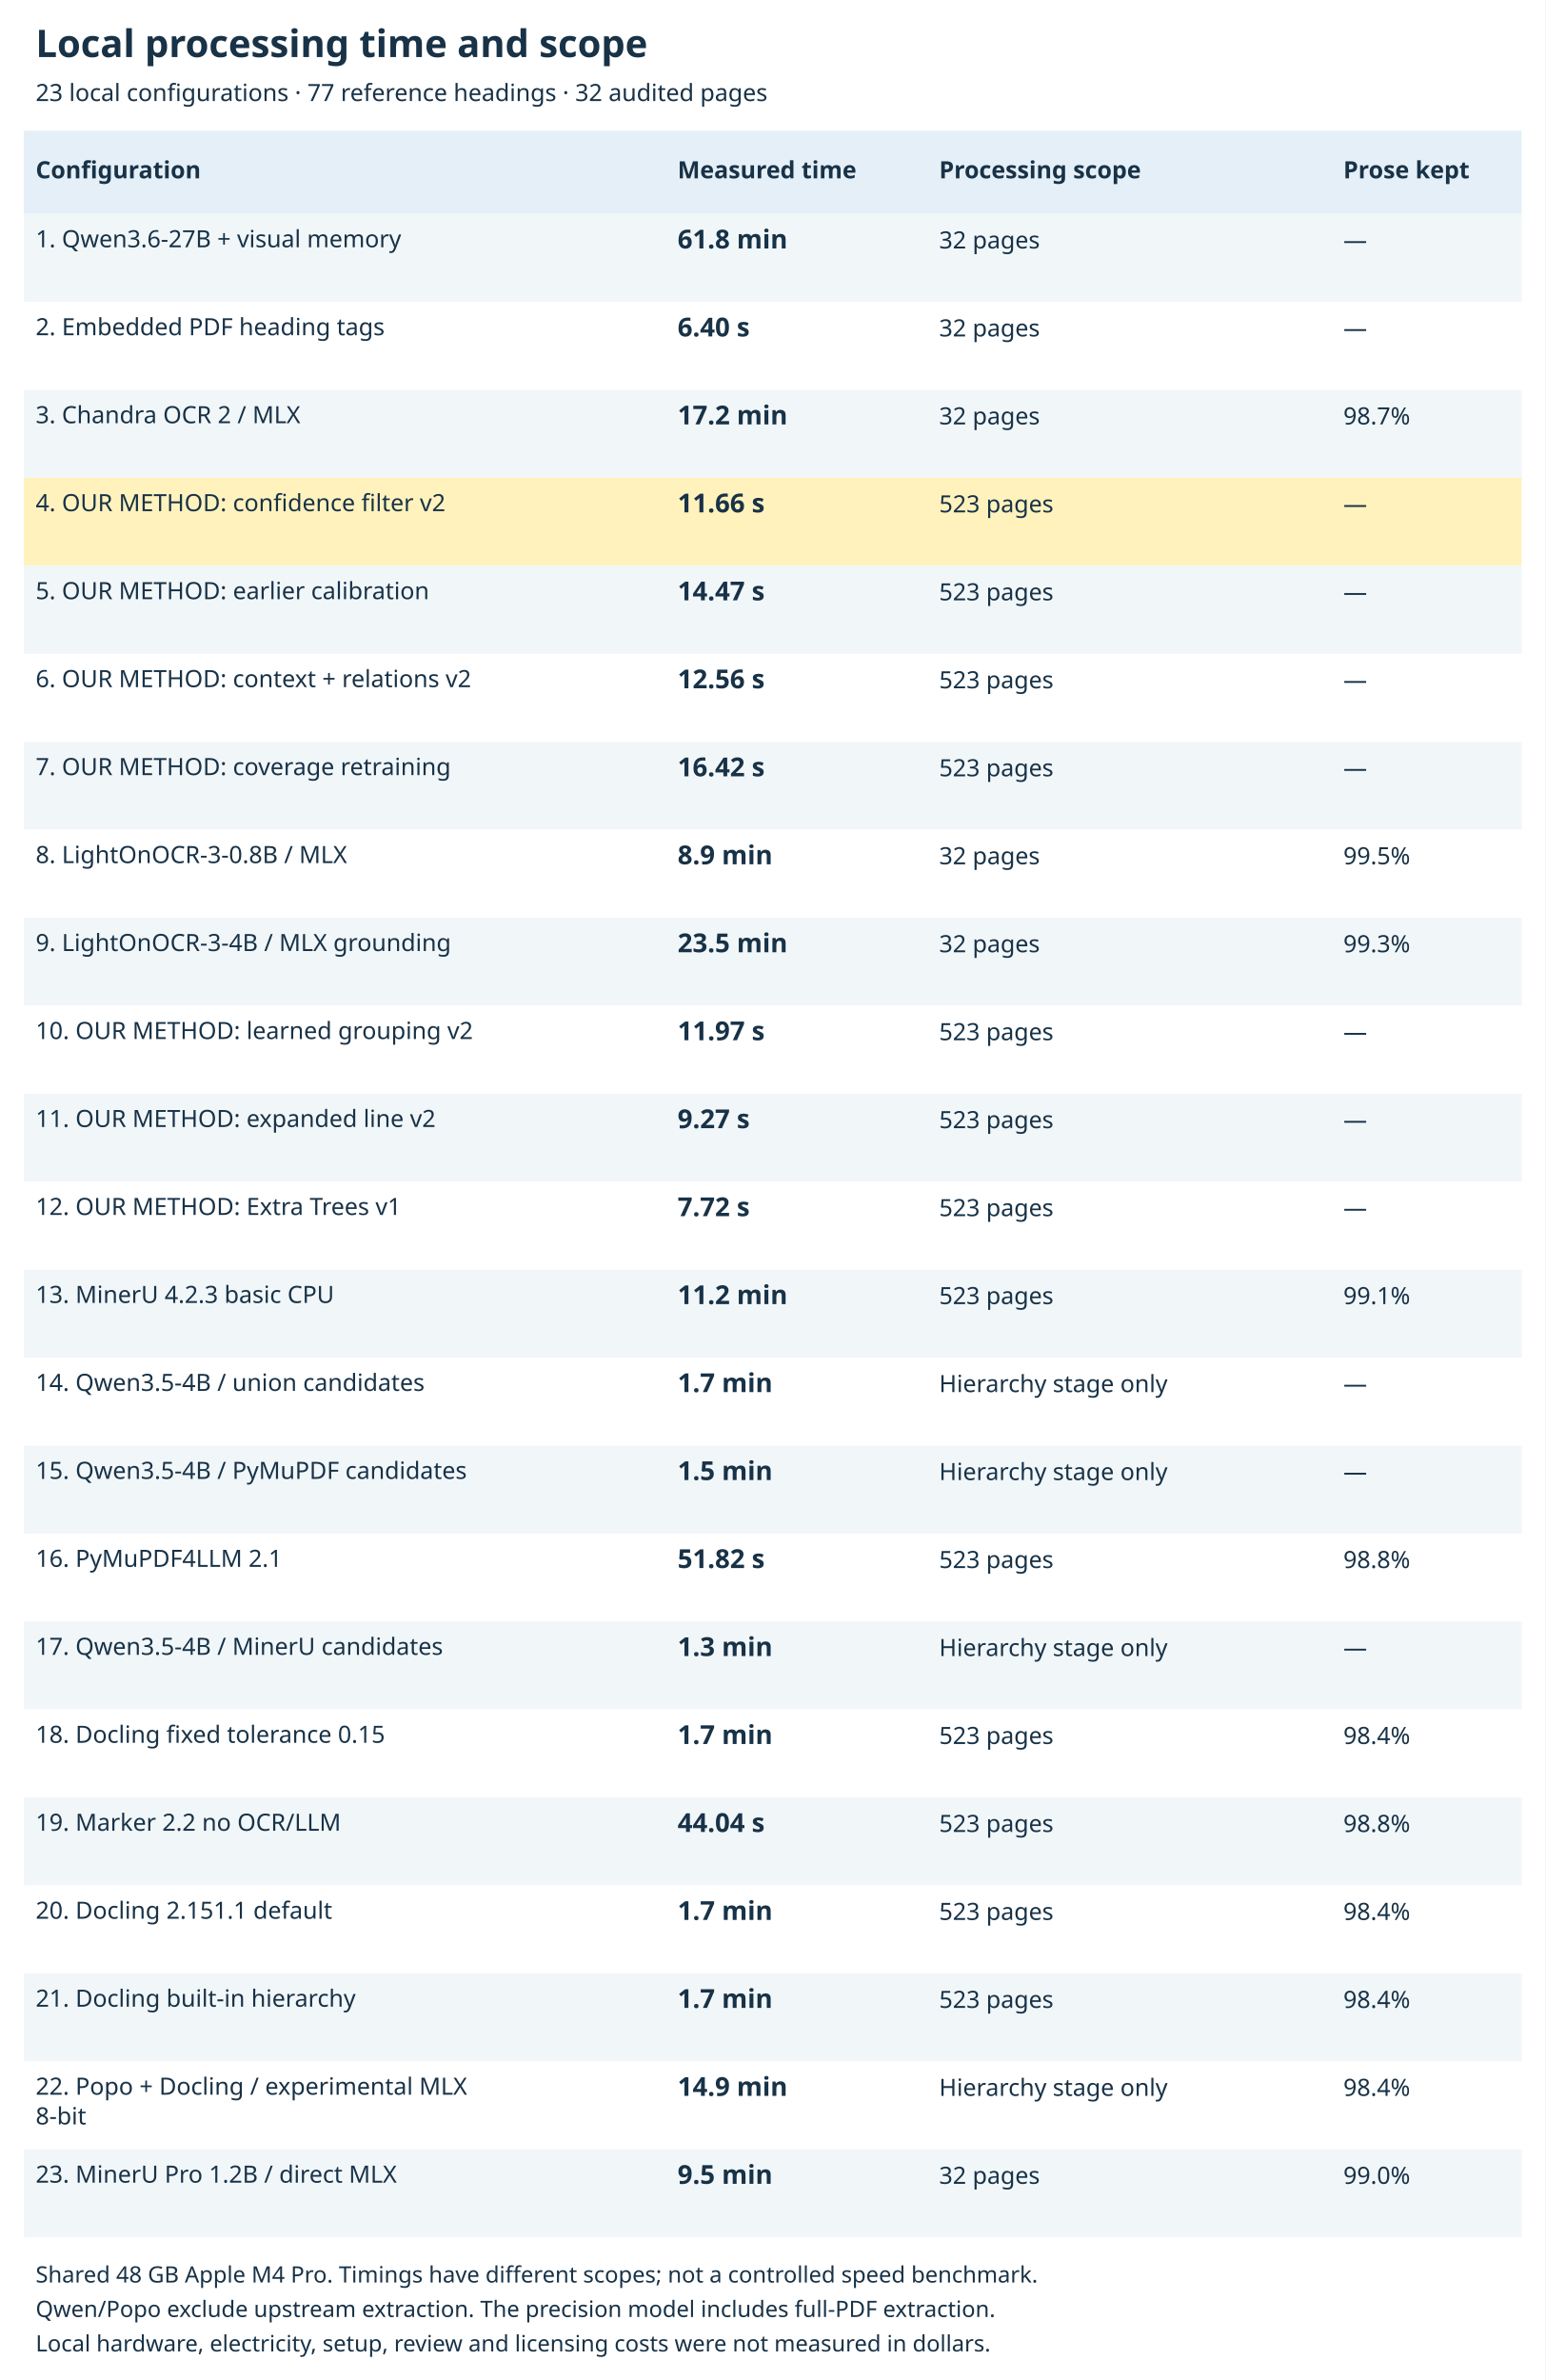
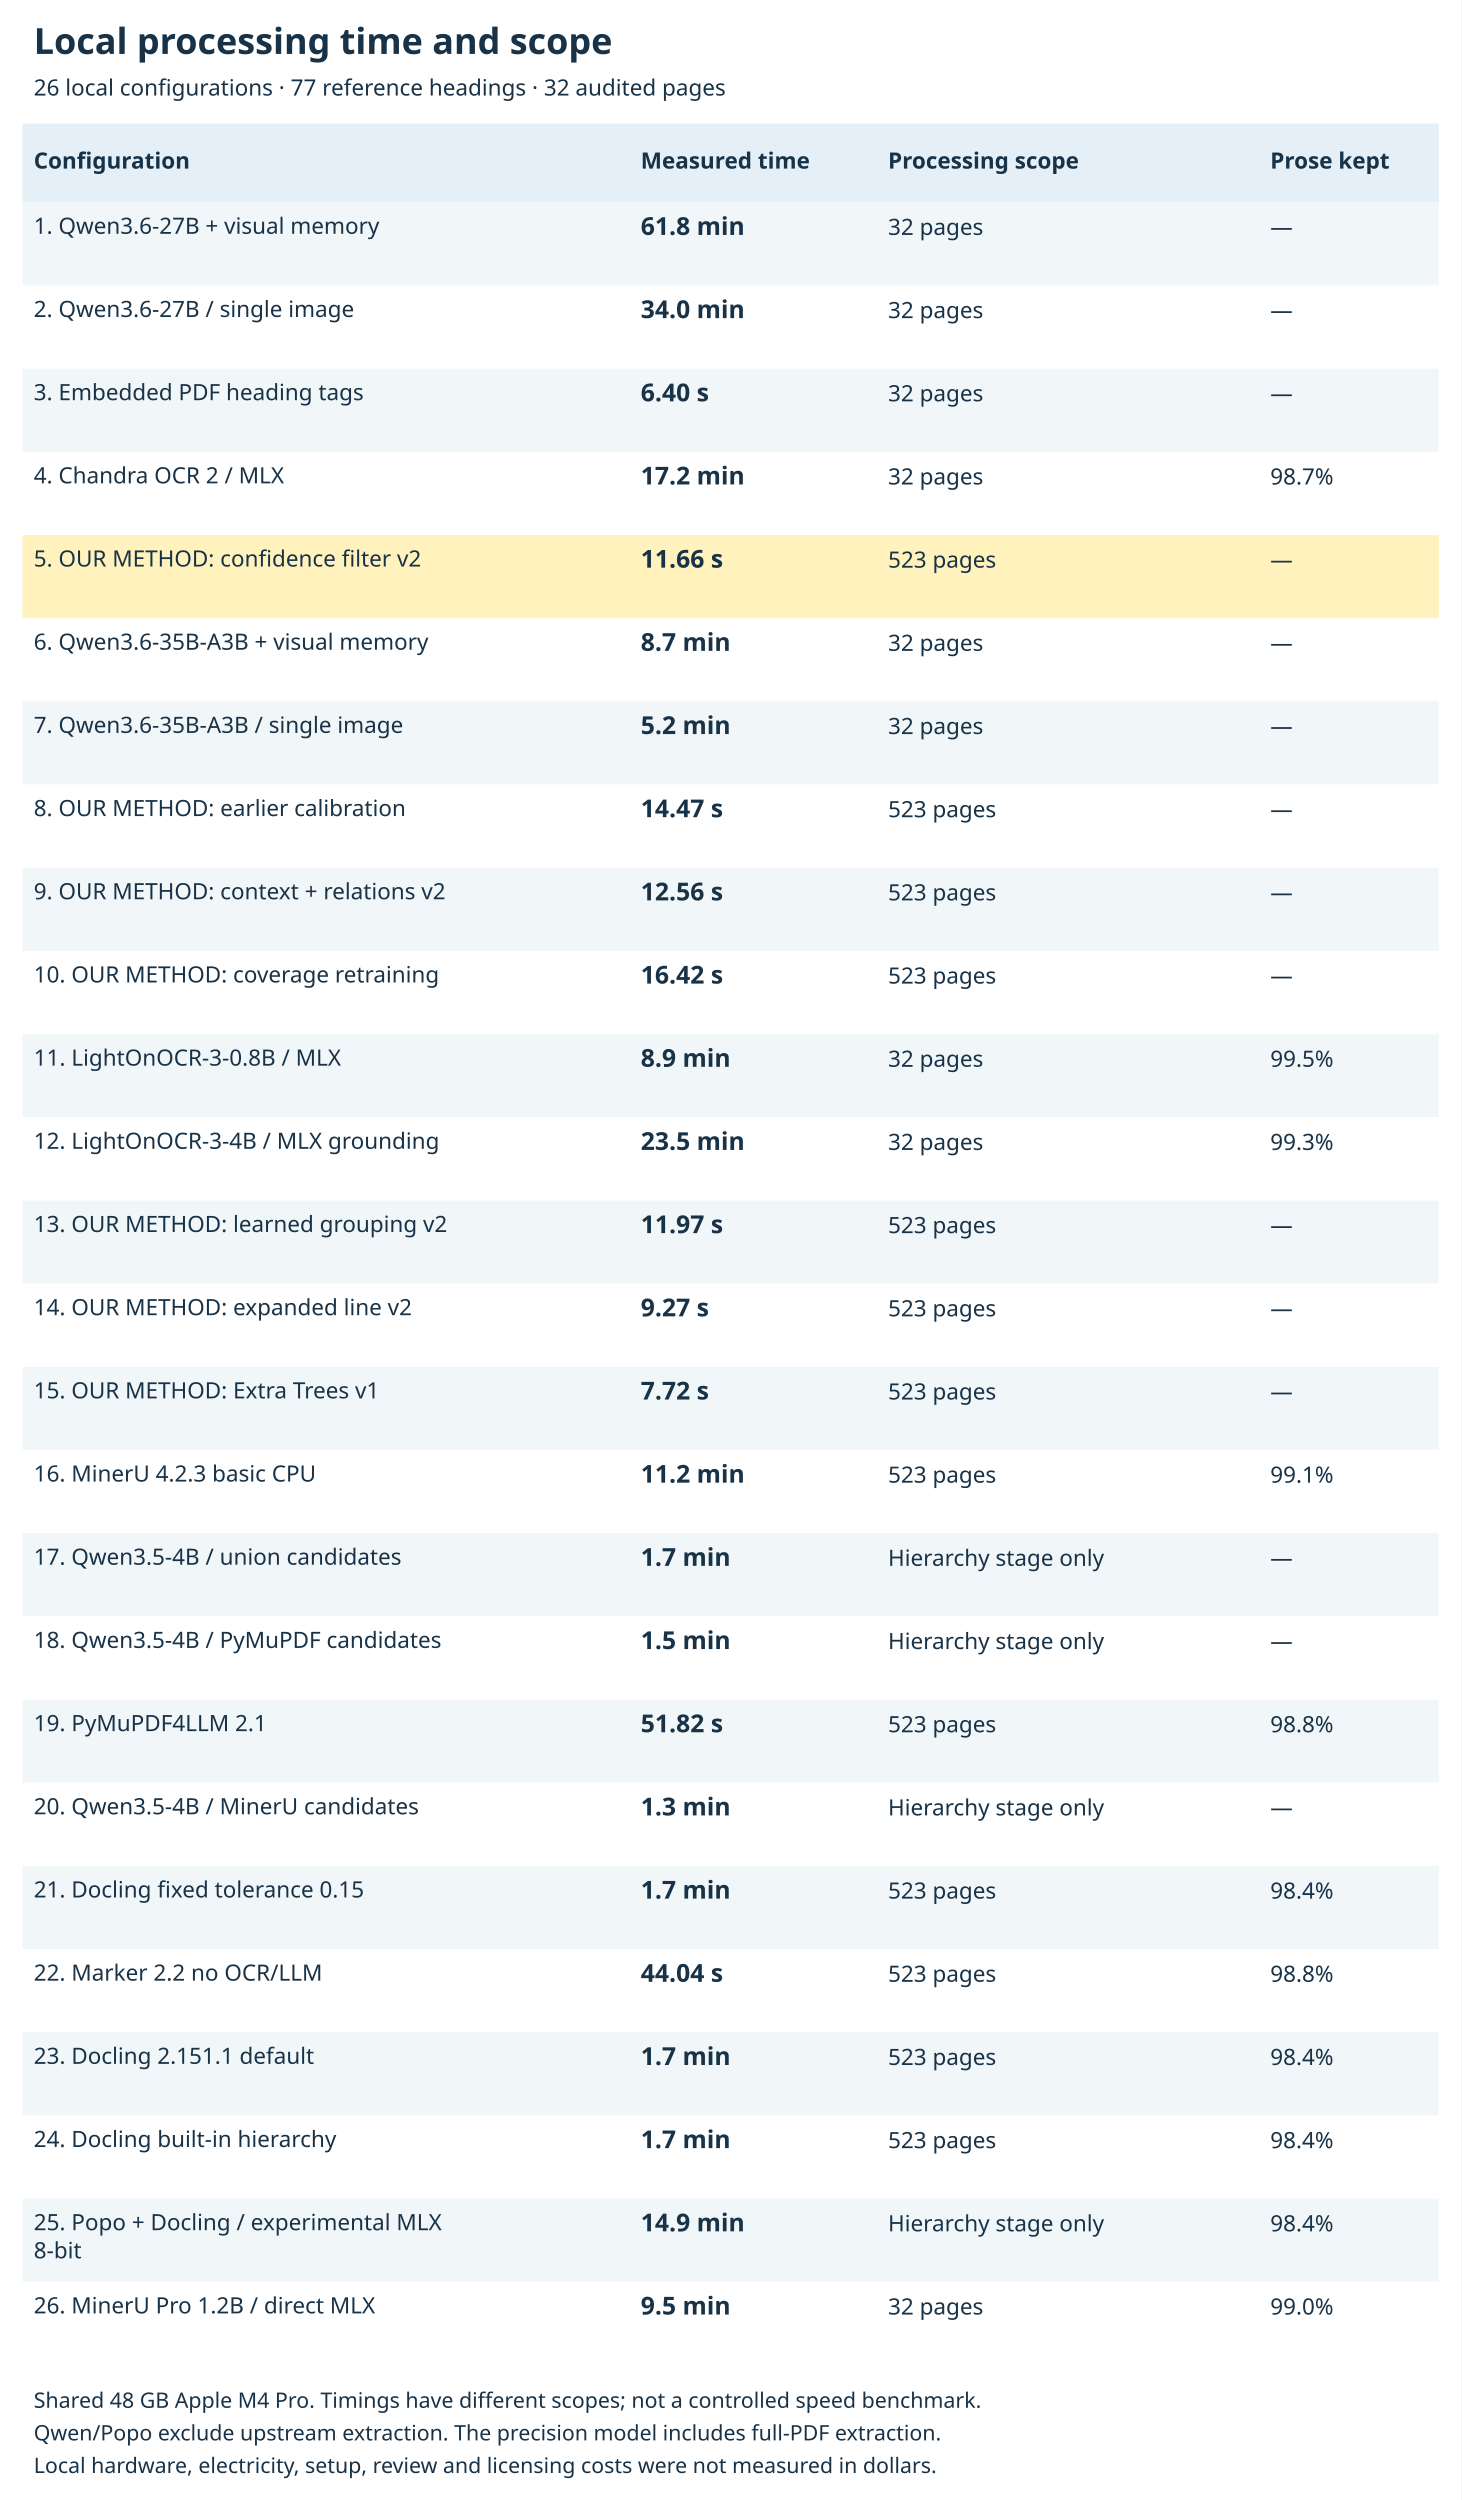
- <svg xmlns="http://www.w3.org/2000/svg" width="1300" height="2002">
-   <rect width="1300" height="2002" fill="white" />
+ <svg xmlns="http://www.w3.org/2000/svg" width="1300" height="2224">
+   <rect width="1300" height="2224" fill="white" />
  <text x="30" y="48" font-family="sans-serif" font-size="32" fill="#183247" font-weight="700">Local processing time and scope</text>
-   <text x="30" y="85" font-family="sans-serif" font-size="20" fill="#183247" font-weight="400">23 local configurations · 77 reference headings · 32 audited pages</text>
+   <text x="30" y="85" font-family="sans-serif" font-size="20" fill="#183247" font-weight="400">26 local configurations · 77 reference headings · 32 audited pages</text>
  <rect x="20" y="110" width="1260" height="70" fill="#e5eff7" />
  <text x="30" y="150" font-family="sans-serif" font-size="20" fill="#183247" font-weight="700">Configuration</text>
  <text x="570" y="150" font-family="sans-serif" font-size="20" fill="#183247" font-weight="700">Measured time</text>
  <text x="790" y="150" font-family="sans-serif" font-size="20" fill="#183247" font-weight="700">Processing scope</text>
  <text x="1130" y="150" font-family="sans-serif" font-size="20" fill="#183247" font-weight="700">Prose kept</text>
  <rect x="20" y="180" width="1260" height="74" fill="#f1f6f9" />
  <text x="30" y="208" font-family="sans-serif" font-size="20" fill="#183247" font-weight="400">1. Qwen3.6-27B + visual memory</text>
  <text x="570" y="209" font-family="sans-serif" font-size="22" fill="#183247" font-weight="700">61.8 min</text>
  <text x="790" y="209" font-family="sans-serif" font-size="20" fill="#183247" font-weight="400">32 pages</text>
  <text x="1130" y="209" font-family="sans-serif" font-size="20" fill="#183247" font-weight="400">—</text>
  <rect x="20" y="254" width="1260" height="74" fill="white" />
-   <text x="30" y="282" font-family="sans-serif" font-size="20" fill="#183247" font-weight="400">2. Embedded PDF heading tags</text>
-   <text x="570" y="283" font-family="sans-serif" font-size="22" fill="#183247" font-weight="700">6.40 s</text>
+   <text x="30" y="282" font-family="sans-serif" font-size="20" fill="#183247" font-weight="400">2. Qwen3.6-27B / single image</text>
+   <text x="570" y="283" font-family="sans-serif" font-size="22" fill="#183247" font-weight="700">34.0 min</text>
  <text x="790" y="283" font-family="sans-serif" font-size="20" fill="#183247" font-weight="400">32 pages</text>
  <text x="1130" y="283" font-family="sans-serif" font-size="20" fill="#183247" font-weight="400">—</text>
  <rect x="20" y="328" width="1260" height="74" fill="#f1f6f9" />
-   <text x="30" y="356" font-family="sans-serif" font-size="20" fill="#183247" font-weight="400">3. Chandra OCR 2 / MLX</text>
-   <text x="570" y="357" font-family="sans-serif" font-size="22" fill="#183247" font-weight="700">17.2 min</text>
+   <text x="30" y="356" font-family="sans-serif" font-size="20" fill="#183247" font-weight="400">3. Embedded PDF heading tags</text>
+   <text x="570" y="357" font-family="sans-serif" font-size="22" fill="#183247" font-weight="700">6.40 s</text>
  <text x="790" y="357" font-family="sans-serif" font-size="20" fill="#183247" font-weight="400">32 pages</text>
-   <text x="1130" y="357" font-family="sans-serif" font-size="20" fill="#183247" font-weight="400">98.7%</text>
-   <rect x="20" y="402" width="1260" height="74" fill="#fff2bd" />
-   <text x="30" y="430" font-family="sans-serif" font-size="20" fill="#183247" font-weight="400">4. OUR METHOD: confidence filter v2</text>
-   <text x="570" y="431" font-family="sans-serif" font-size="22" fill="#183247" font-weight="700">11.66 s</text>
-   <text x="790" y="431" font-family="sans-serif" font-size="20" fill="#183247" font-weight="400">523 pages</text>
-   <text x="1130" y="431" font-family="sans-serif" font-size="20" fill="#183247" font-weight="400">—</text>
-   <rect x="20" y="476" width="1260" height="74" fill="#f1f6f9" />
-   <text x="30" y="504" font-family="sans-serif" font-size="20" fill="#183247" font-weight="400">5. OUR METHOD: earlier calibration</text>
-   <text x="570" y="505" font-family="sans-serif" font-size="22" fill="#183247" font-weight="700">14.47 s</text>
+   <text x="1130" y="357" font-family="sans-serif" font-size="20" fill="#183247" font-weight="400">—</text>
+   <rect x="20" y="402" width="1260" height="74" fill="white" />
+   <text x="30" y="430" font-family="sans-serif" font-size="20" fill="#183247" font-weight="400">4. Chandra OCR 2 / MLX</text>
+   <text x="570" y="431" font-family="sans-serif" font-size="22" fill="#183247" font-weight="700">17.2 min</text>
+   <text x="790" y="431" font-family="sans-serif" font-size="20" fill="#183247" font-weight="400">32 pages</text>
+   <text x="1130" y="431" font-family="sans-serif" font-size="20" fill="#183247" font-weight="400">98.7%</text>
+   <rect x="20" y="476" width="1260" height="74" fill="#fff2bd" />
+   <text x="30" y="504" font-family="sans-serif" font-size="20" fill="#183247" font-weight="400">5. OUR METHOD: confidence filter v2</text>
+   <text x="570" y="505" font-family="sans-serif" font-size="22" fill="#183247" font-weight="700">11.66 s</text>
  <text x="790" y="505" font-family="sans-serif" font-size="20" fill="#183247" font-weight="400">523 pages</text>
  <text x="1130" y="505" font-family="sans-serif" font-size="20" fill="#183247" font-weight="400">—</text>
  <rect x="20" y="550" width="1260" height="74" fill="white" />
-   <text x="30" y="578" font-family="sans-serif" font-size="20" fill="#183247" font-weight="400">6. OUR METHOD: context + relations v2</text>
-   <text x="570" y="579" font-family="sans-serif" font-size="22" fill="#183247" font-weight="700">12.56 s</text>
-   <text x="790" y="579" font-family="sans-serif" font-size="20" fill="#183247" font-weight="400">523 pages</text>
+   <text x="30" y="578" font-family="sans-serif" font-size="20" fill="#183247" font-weight="400">6. Qwen3.6-35B-A3B + visual memory</text>
+   <text x="570" y="579" font-family="sans-serif" font-size="22" fill="#183247" font-weight="700">8.7 min</text>
+   <text x="790" y="579" font-family="sans-serif" font-size="20" fill="#183247" font-weight="400">32 pages</text>
  <text x="1130" y="579" font-family="sans-serif" font-size="20" fill="#183247" font-weight="400">—</text>
  <rect x="20" y="624" width="1260" height="74" fill="#f1f6f9" />
-   <text x="30" y="652" font-family="sans-serif" font-size="20" fill="#183247" font-weight="400">7. OUR METHOD: coverage retraining</text>
-   <text x="570" y="653" font-family="sans-serif" font-size="22" fill="#183247" font-weight="700">16.42 s</text>
-   <text x="790" y="653" font-family="sans-serif" font-size="20" fill="#183247" font-weight="400">523 pages</text>
+   <text x="30" y="652" font-family="sans-serif" font-size="20" fill="#183247" font-weight="400">7. Qwen3.6-35B-A3B / single image</text>
+   <text x="570" y="653" font-family="sans-serif" font-size="22" fill="#183247" font-weight="700">5.2 min</text>
+   <text x="790" y="653" font-family="sans-serif" font-size="20" fill="#183247" font-weight="400">32 pages</text>
  <text x="1130" y="653" font-family="sans-serif" font-size="20" fill="#183247" font-weight="400">—</text>
  <rect x="20" y="698" width="1260" height="74" fill="white" />
-   <text x="30" y="726" font-family="sans-serif" font-size="20" fill="#183247" font-weight="400">8. LightOnOCR-3-0.8B / MLX</text>
-   <text x="570" y="727" font-family="sans-serif" font-size="22" fill="#183247" font-weight="700">8.9 min</text>
-   <text x="790" y="727" font-family="sans-serif" font-size="20" fill="#183247" font-weight="400">32 pages</text>
-   <text x="1130" y="727" font-family="sans-serif" font-size="20" fill="#183247" font-weight="400">99.5%</text>
+   <text x="30" y="726" font-family="sans-serif" font-size="20" fill="#183247" font-weight="400">8. OUR METHOD: earlier calibration</text>
+   <text x="570" y="727" font-family="sans-serif" font-size="22" fill="#183247" font-weight="700">14.47 s</text>
+   <text x="790" y="727" font-family="sans-serif" font-size="20" fill="#183247" font-weight="400">523 pages</text>
+   <text x="1130" y="727" font-family="sans-serif" font-size="20" fill="#183247" font-weight="400">—</text>
  <rect x="20" y="772" width="1260" height="74" fill="#f1f6f9" />
-   <text x="30" y="800" font-family="sans-serif" font-size="20" fill="#183247" font-weight="400">9. LightOnOCR-3-4B / MLX grounding</text>
-   <text x="570" y="801" font-family="sans-serif" font-size="22" fill="#183247" font-weight="700">23.5 min</text>
-   <text x="790" y="801" font-family="sans-serif" font-size="20" fill="#183247" font-weight="400">32 pages</text>
-   <text x="1130" y="801" font-family="sans-serif" font-size="20" fill="#183247" font-weight="400">99.3%</text>
+   <text x="30" y="800" font-family="sans-serif" font-size="20" fill="#183247" font-weight="400">9. OUR METHOD: context + relations v2</text>
+   <text x="570" y="801" font-family="sans-serif" font-size="22" fill="#183247" font-weight="700">12.56 s</text>
+   <text x="790" y="801" font-family="sans-serif" font-size="20" fill="#183247" font-weight="400">523 pages</text>
+   <text x="1130" y="801" font-family="sans-serif" font-size="20" fill="#183247" font-weight="400">—</text>
  <rect x="20" y="846" width="1260" height="74" fill="white" />
-   <text x="30" y="874" font-family="sans-serif" font-size="20" fill="#183247" font-weight="400">10. OUR METHOD: learned grouping v2</text>
-   <text x="570" y="875" font-family="sans-serif" font-size="22" fill="#183247" font-weight="700">11.97 s</text>
+   <text x="30" y="874" font-family="sans-serif" font-size="20" fill="#183247" font-weight="400">10. OUR METHOD: coverage retraining</text>
+   <text x="570" y="875" font-family="sans-serif" font-size="22" fill="#183247" font-weight="700">16.42 s</text>
  <text x="790" y="875" font-family="sans-serif" font-size="20" fill="#183247" font-weight="400">523 pages</text>
  <text x="1130" y="875" font-family="sans-serif" font-size="20" fill="#183247" font-weight="400">—</text>
  <rect x="20" y="920" width="1260" height="74" fill="#f1f6f9" />
-   <text x="30" y="948" font-family="sans-serif" font-size="20" fill="#183247" font-weight="400">11. OUR METHOD: expanded line v2</text>
-   <text x="570" y="949" font-family="sans-serif" font-size="22" fill="#183247" font-weight="700">9.27 s</text>
-   <text x="790" y="949" font-family="sans-serif" font-size="20" fill="#183247" font-weight="400">523 pages</text>
-   <text x="1130" y="949" font-family="sans-serif" font-size="20" fill="#183247" font-weight="400">—</text>
+   <text x="30" y="948" font-family="sans-serif" font-size="20" fill="#183247" font-weight="400">11. LightOnOCR-3-0.8B / MLX</text>
+   <text x="570" y="949" font-family="sans-serif" font-size="22" fill="#183247" font-weight="700">8.9 min</text>
+   <text x="790" y="949" font-family="sans-serif" font-size="20" fill="#183247" font-weight="400">32 pages</text>
+   <text x="1130" y="949" font-family="sans-serif" font-size="20" fill="#183247" font-weight="400">99.5%</text>
  <rect x="20" y="994" width="1260" height="74" fill="white" />
-   <text x="30" y="1022" font-family="sans-serif" font-size="20" fill="#183247" font-weight="400">12. OUR METHOD: Extra Trees v1</text>
-   <text x="570" y="1023" font-family="sans-serif" font-size="22" fill="#183247" font-weight="700">7.72 s</text>
-   <text x="790" y="1023" font-family="sans-serif" font-size="20" fill="#183247" font-weight="400">523 pages</text>
-   <text x="1130" y="1023" font-family="sans-serif" font-size="20" fill="#183247" font-weight="400">—</text>
+   <text x="30" y="1022" font-family="sans-serif" font-size="20" fill="#183247" font-weight="400">12. LightOnOCR-3-4B / MLX grounding</text>
+   <text x="570" y="1023" font-family="sans-serif" font-size="22" fill="#183247" font-weight="700">23.5 min</text>
+   <text x="790" y="1023" font-family="sans-serif" font-size="20" fill="#183247" font-weight="400">32 pages</text>
+   <text x="1130" y="1023" font-family="sans-serif" font-size="20" fill="#183247" font-weight="400">99.3%</text>
  <rect x="20" y="1068" width="1260" height="74" fill="#f1f6f9" />
-   <text x="30" y="1096" font-family="sans-serif" font-size="20" fill="#183247" font-weight="400">13. MinerU 4.2.3 basic CPU</text>
-   <text x="570" y="1097" font-family="sans-serif" font-size="22" fill="#183247" font-weight="700">11.2 min</text>
+   <text x="30" y="1096" font-family="sans-serif" font-size="20" fill="#183247" font-weight="400">13. OUR METHOD: learned grouping v2</text>
+   <text x="570" y="1097" font-family="sans-serif" font-size="22" fill="#183247" font-weight="700">11.97 s</text>
  <text x="790" y="1097" font-family="sans-serif" font-size="20" fill="#183247" font-weight="400">523 pages</text>
-   <text x="1130" y="1097" font-family="sans-serif" font-size="20" fill="#183247" font-weight="400">99.1%</text>
+   <text x="1130" y="1097" font-family="sans-serif" font-size="20" fill="#183247" font-weight="400">—</text>
  <rect x="20" y="1142" width="1260" height="74" fill="white" />
-   <text x="30" y="1170" font-family="sans-serif" font-size="20" fill="#183247" font-weight="400">14. Qwen3.5-4B / union candidates</text>
-   <text x="570" y="1171" font-family="sans-serif" font-size="22" fill="#183247" font-weight="700">1.7 min</text>
-   <text x="790" y="1171" font-family="sans-serif" font-size="20" fill="#183247" font-weight="400">Hierarchy stage only</text>
+   <text x="30" y="1170" font-family="sans-serif" font-size="20" fill="#183247" font-weight="400">14. OUR METHOD: expanded line v2</text>
+   <text x="570" y="1171" font-family="sans-serif" font-size="22" fill="#183247" font-weight="700">9.27 s</text>
+   <text x="790" y="1171" font-family="sans-serif" font-size="20" fill="#183247" font-weight="400">523 pages</text>
  <text x="1130" y="1171" font-family="sans-serif" font-size="20" fill="#183247" font-weight="400">—</text>
  <rect x="20" y="1216" width="1260" height="74" fill="#f1f6f9" />
-   <text x="30" y="1244" font-family="sans-serif" font-size="20" fill="#183247" font-weight="400">15. Qwen3.5-4B / PyMuPDF candidates</text>
-   <text x="570" y="1245" font-family="sans-serif" font-size="22" fill="#183247" font-weight="700">1.5 min</text>
-   <text x="790" y="1245" font-family="sans-serif" font-size="20" fill="#183247" font-weight="400">Hierarchy stage only</text>
+   <text x="30" y="1244" font-family="sans-serif" font-size="20" fill="#183247" font-weight="400">15. OUR METHOD: Extra Trees v1</text>
+   <text x="570" y="1245" font-family="sans-serif" font-size="22" fill="#183247" font-weight="700">7.72 s</text>
+   <text x="790" y="1245" font-family="sans-serif" font-size="20" fill="#183247" font-weight="400">523 pages</text>
  <text x="1130" y="1245" font-family="sans-serif" font-size="20" fill="#183247" font-weight="400">—</text>
  <rect x="20" y="1290" width="1260" height="74" fill="white" />
-   <text x="30" y="1318" font-family="sans-serif" font-size="20" fill="#183247" font-weight="400">16. PyMuPDF4LLM 2.1</text>
-   <text x="570" y="1319" font-family="sans-serif" font-size="22" fill="#183247" font-weight="700">51.82 s</text>
+   <text x="30" y="1318" font-family="sans-serif" font-size="20" fill="#183247" font-weight="400">16. MinerU 4.2.3 basic CPU</text>
+   <text x="570" y="1319" font-family="sans-serif" font-size="22" fill="#183247" font-weight="700">11.2 min</text>
  <text x="790" y="1319" font-family="sans-serif" font-size="20" fill="#183247" font-weight="400">523 pages</text>
-   <text x="1130" y="1319" font-family="sans-serif" font-size="20" fill="#183247" font-weight="400">98.8%</text>
+   <text x="1130" y="1319" font-family="sans-serif" font-size="20" fill="#183247" font-weight="400">99.1%</text>
  <rect x="20" y="1364" width="1260" height="74" fill="#f1f6f9" />
-   <text x="30" y="1392" font-family="sans-serif" font-size="20" fill="#183247" font-weight="400">17. Qwen3.5-4B / MinerU candidates</text>
-   <text x="570" y="1393" font-family="sans-serif" font-size="22" fill="#183247" font-weight="700">1.3 min</text>
+   <text x="30" y="1392" font-family="sans-serif" font-size="20" fill="#183247" font-weight="400">17. Qwen3.5-4B / union candidates</text>
+   <text x="570" y="1393" font-family="sans-serif" font-size="22" fill="#183247" font-weight="700">1.7 min</text>
  <text x="790" y="1393" font-family="sans-serif" font-size="20" fill="#183247" font-weight="400">Hierarchy stage only</text>
  <text x="1130" y="1393" font-family="sans-serif" font-size="20" fill="#183247" font-weight="400">—</text>
  <rect x="20" y="1438" width="1260" height="74" fill="white" />
-   <text x="30" y="1466" font-family="sans-serif" font-size="20" fill="#183247" font-weight="400">18. Docling fixed tolerance 0.15</text>
-   <text x="570" y="1467" font-family="sans-serif" font-size="22" fill="#183247" font-weight="700">1.7 min</text>
-   <text x="790" y="1467" font-family="sans-serif" font-size="20" fill="#183247" font-weight="400">523 pages</text>
-   <text x="1130" y="1467" font-family="sans-serif" font-size="20" fill="#183247" font-weight="400">98.4%</text>
+   <text x="30" y="1466" font-family="sans-serif" font-size="20" fill="#183247" font-weight="400">18. Qwen3.5-4B / PyMuPDF candidates</text>
+   <text x="570" y="1467" font-family="sans-serif" font-size="22" fill="#183247" font-weight="700">1.5 min</text>
+   <text x="790" y="1467" font-family="sans-serif" font-size="20" fill="#183247" font-weight="400">Hierarchy stage only</text>
+   <text x="1130" y="1467" font-family="sans-serif" font-size="20" fill="#183247" font-weight="400">—</text>
  <rect x="20" y="1512" width="1260" height="74" fill="#f1f6f9" />
-   <text x="30" y="1540" font-family="sans-serif" font-size="20" fill="#183247" font-weight="400">19. Marker 2.2 no OCR/LLM</text>
-   <text x="570" y="1541" font-family="sans-serif" font-size="22" fill="#183247" font-weight="700">44.04 s</text>
+   <text x="30" y="1540" font-family="sans-serif" font-size="20" fill="#183247" font-weight="400">19. PyMuPDF4LLM 2.1</text>
+   <text x="570" y="1541" font-family="sans-serif" font-size="22" fill="#183247" font-weight="700">51.82 s</text>
  <text x="790" y="1541" font-family="sans-serif" font-size="20" fill="#183247" font-weight="400">523 pages</text>
  <text x="1130" y="1541" font-family="sans-serif" font-size="20" fill="#183247" font-weight="400">98.8%</text>
  <rect x="20" y="1586" width="1260" height="74" fill="white" />
-   <text x="30" y="1614" font-family="sans-serif" font-size="20" fill="#183247" font-weight="400">20. Docling 2.151.1 default</text>
-   <text x="570" y="1615" font-family="sans-serif" font-size="22" fill="#183247" font-weight="700">1.7 min</text>
-   <text x="790" y="1615" font-family="sans-serif" font-size="20" fill="#183247" font-weight="400">523 pages</text>
-   <text x="1130" y="1615" font-family="sans-serif" font-size="20" fill="#183247" font-weight="400">98.4%</text>
+   <text x="30" y="1614" font-family="sans-serif" font-size="20" fill="#183247" font-weight="400">20. Qwen3.5-4B / MinerU candidates</text>
+   <text x="570" y="1615" font-family="sans-serif" font-size="22" fill="#183247" font-weight="700">1.3 min</text>
+   <text x="790" y="1615" font-family="sans-serif" font-size="20" fill="#183247" font-weight="400">Hierarchy stage only</text>
+   <text x="1130" y="1615" font-family="sans-serif" font-size="20" fill="#183247" font-weight="400">—</text>
  <rect x="20" y="1660" width="1260" height="74" fill="#f1f6f9" />
-   <text x="30" y="1688" font-family="sans-serif" font-size="20" fill="#183247" font-weight="400">21. Docling built-in hierarchy</text>
+   <text x="30" y="1688" font-family="sans-serif" font-size="20" fill="#183247" font-weight="400">21. Docling fixed tolerance 0.15</text>
  <text x="570" y="1689" font-family="sans-serif" font-size="22" fill="#183247" font-weight="700">1.7 min</text>
  <text x="790" y="1689" font-family="sans-serif" font-size="20" fill="#183247" font-weight="400">523 pages</text>
  <text x="1130" y="1689" font-family="sans-serif" font-size="20" fill="#183247" font-weight="400">98.4%</text>
  <rect x="20" y="1734" width="1260" height="74" fill="white" />
-   <text x="30" y="1762" font-family="sans-serif" font-size="20" fill="#183247" font-weight="400">22. Popo + Docling / experimental MLX</text>
-   <text x="30" y="1787" font-family="sans-serif" font-size="20" fill="#183247" font-weight="400">8-bit</text>
-   <text x="570" y="1763" font-family="sans-serif" font-size="22" fill="#183247" font-weight="700">14.9 min</text>
-   <text x="790" y="1763" font-family="sans-serif" font-size="20" fill="#183247" font-weight="400">Hierarchy stage only</text>
-   <text x="1130" y="1763" font-family="sans-serif" font-size="20" fill="#183247" font-weight="400">98.4%</text>
+   <text x="30" y="1762" font-family="sans-serif" font-size="20" fill="#183247" font-weight="400">22. Marker 2.2 no OCR/LLM</text>
+   <text x="570" y="1763" font-family="sans-serif" font-size="22" fill="#183247" font-weight="700">44.04 s</text>
+   <text x="790" y="1763" font-family="sans-serif" font-size="20" fill="#183247" font-weight="400">523 pages</text>
+   <text x="1130" y="1763" font-family="sans-serif" font-size="20" fill="#183247" font-weight="400">98.8%</text>
  <rect x="20" y="1808" width="1260" height="74" fill="#f1f6f9" />
-   <text x="30" y="1836" font-family="sans-serif" font-size="20" fill="#183247" font-weight="400">23. MinerU Pro 1.2B / direct MLX</text>
-   <text x="570" y="1837" font-family="sans-serif" font-size="22" fill="#183247" font-weight="700">9.5 min</text>
-   <text x="790" y="1837" font-family="sans-serif" font-size="20" fill="#183247" font-weight="400">32 pages</text>
-   <text x="1130" y="1837" font-family="sans-serif" font-size="20" fill="#183247" font-weight="400">99.0%</text>
-   <text x="30" y="1920" font-family="sans-serif" font-size="19" fill="#183247" font-weight="400">Shared 48 GB Apple M4 Pro. Timings have different scopes; not a controlled speed benchmark.</text>
-   <text x="30" y="1949" font-family="sans-serif" font-size="19" fill="#183247" font-weight="400">Qwen/Popo exclude upstream extraction. The precision model includes full-PDF extraction.</text>
-   <text x="30" y="1978" font-family="sans-serif" font-size="19" fill="#183247" font-weight="400">Local hardware, electricity, setup, review and licensing costs were not measured in dollars.</text>
+   <text x="30" y="1836" font-family="sans-serif" font-size="20" fill="#183247" font-weight="400">23. Docling 2.151.1 default</text>
+   <text x="570" y="1837" font-family="sans-serif" font-size="22" fill="#183247" font-weight="700">1.7 min</text>
+   <text x="790" y="1837" font-family="sans-serif" font-size="20" fill="#183247" font-weight="400">523 pages</text>
+   <text x="1130" y="1837" font-family="sans-serif" font-size="20" fill="#183247" font-weight="400">98.4%</text>
+   <rect x="20" y="1882" width="1260" height="74" fill="white" />
+   <text x="30" y="1910" font-family="sans-serif" font-size="20" fill="#183247" font-weight="400">24. Docling built-in hierarchy</text>
+   <text x="570" y="1911" font-family="sans-serif" font-size="22" fill="#183247" font-weight="700">1.7 min</text>
+   <text x="790" y="1911" font-family="sans-serif" font-size="20" fill="#183247" font-weight="400">523 pages</text>
+   <text x="1130" y="1911" font-family="sans-serif" font-size="20" fill="#183247" font-weight="400">98.4%</text>
+   <rect x="20" y="1956" width="1260" height="74" fill="#f1f6f9" />
+   <text x="30" y="1984" font-family="sans-serif" font-size="20" fill="#183247" font-weight="400">25. Popo + Docling / experimental MLX</text>
+   <text x="30" y="2009" font-family="sans-serif" font-size="20" fill="#183247" font-weight="400">8-bit</text>
+   <text x="570" y="1985" font-family="sans-serif" font-size="22" fill="#183247" font-weight="700">14.9 min</text>
+   <text x="790" y="1985" font-family="sans-serif" font-size="20" fill="#183247" font-weight="400">Hierarchy stage only</text>
+   <text x="1130" y="1985" font-family="sans-serif" font-size="20" fill="#183247" font-weight="400">98.4%</text>
+   <rect x="20" y="2030" width="1260" height="74" fill="white" />
+   <text x="30" y="2058" font-family="sans-serif" font-size="20" fill="#183247" font-weight="400">26. MinerU Pro 1.2B / direct MLX</text>
+   <text x="570" y="2059" font-family="sans-serif" font-size="22" fill="#183247" font-weight="700">9.5 min</text>
+   <text x="790" y="2059" font-family="sans-serif" font-size="20" fill="#183247" font-weight="400">32 pages</text>
+   <text x="1130" y="2059" font-family="sans-serif" font-size="20" fill="#183247" font-weight="400">99.0%</text>
+   <text x="30" y="2142" font-family="sans-serif" font-size="19" fill="#183247" font-weight="400">Shared 48 GB Apple M4 Pro. Timings have different scopes; not a controlled speed benchmark.</text>
+   <text x="30" y="2171" font-family="sans-serif" font-size="19" fill="#183247" font-weight="400">Qwen/Popo exclude upstream extraction. The precision model includes full-PDF extraction.</text>
+   <text x="30" y="2200" font-family="sans-serif" font-size="19" fill="#183247" font-weight="400">Local hardware, electricity, setup, review and licensing costs were not measured in dollars.</text>
</svg>
